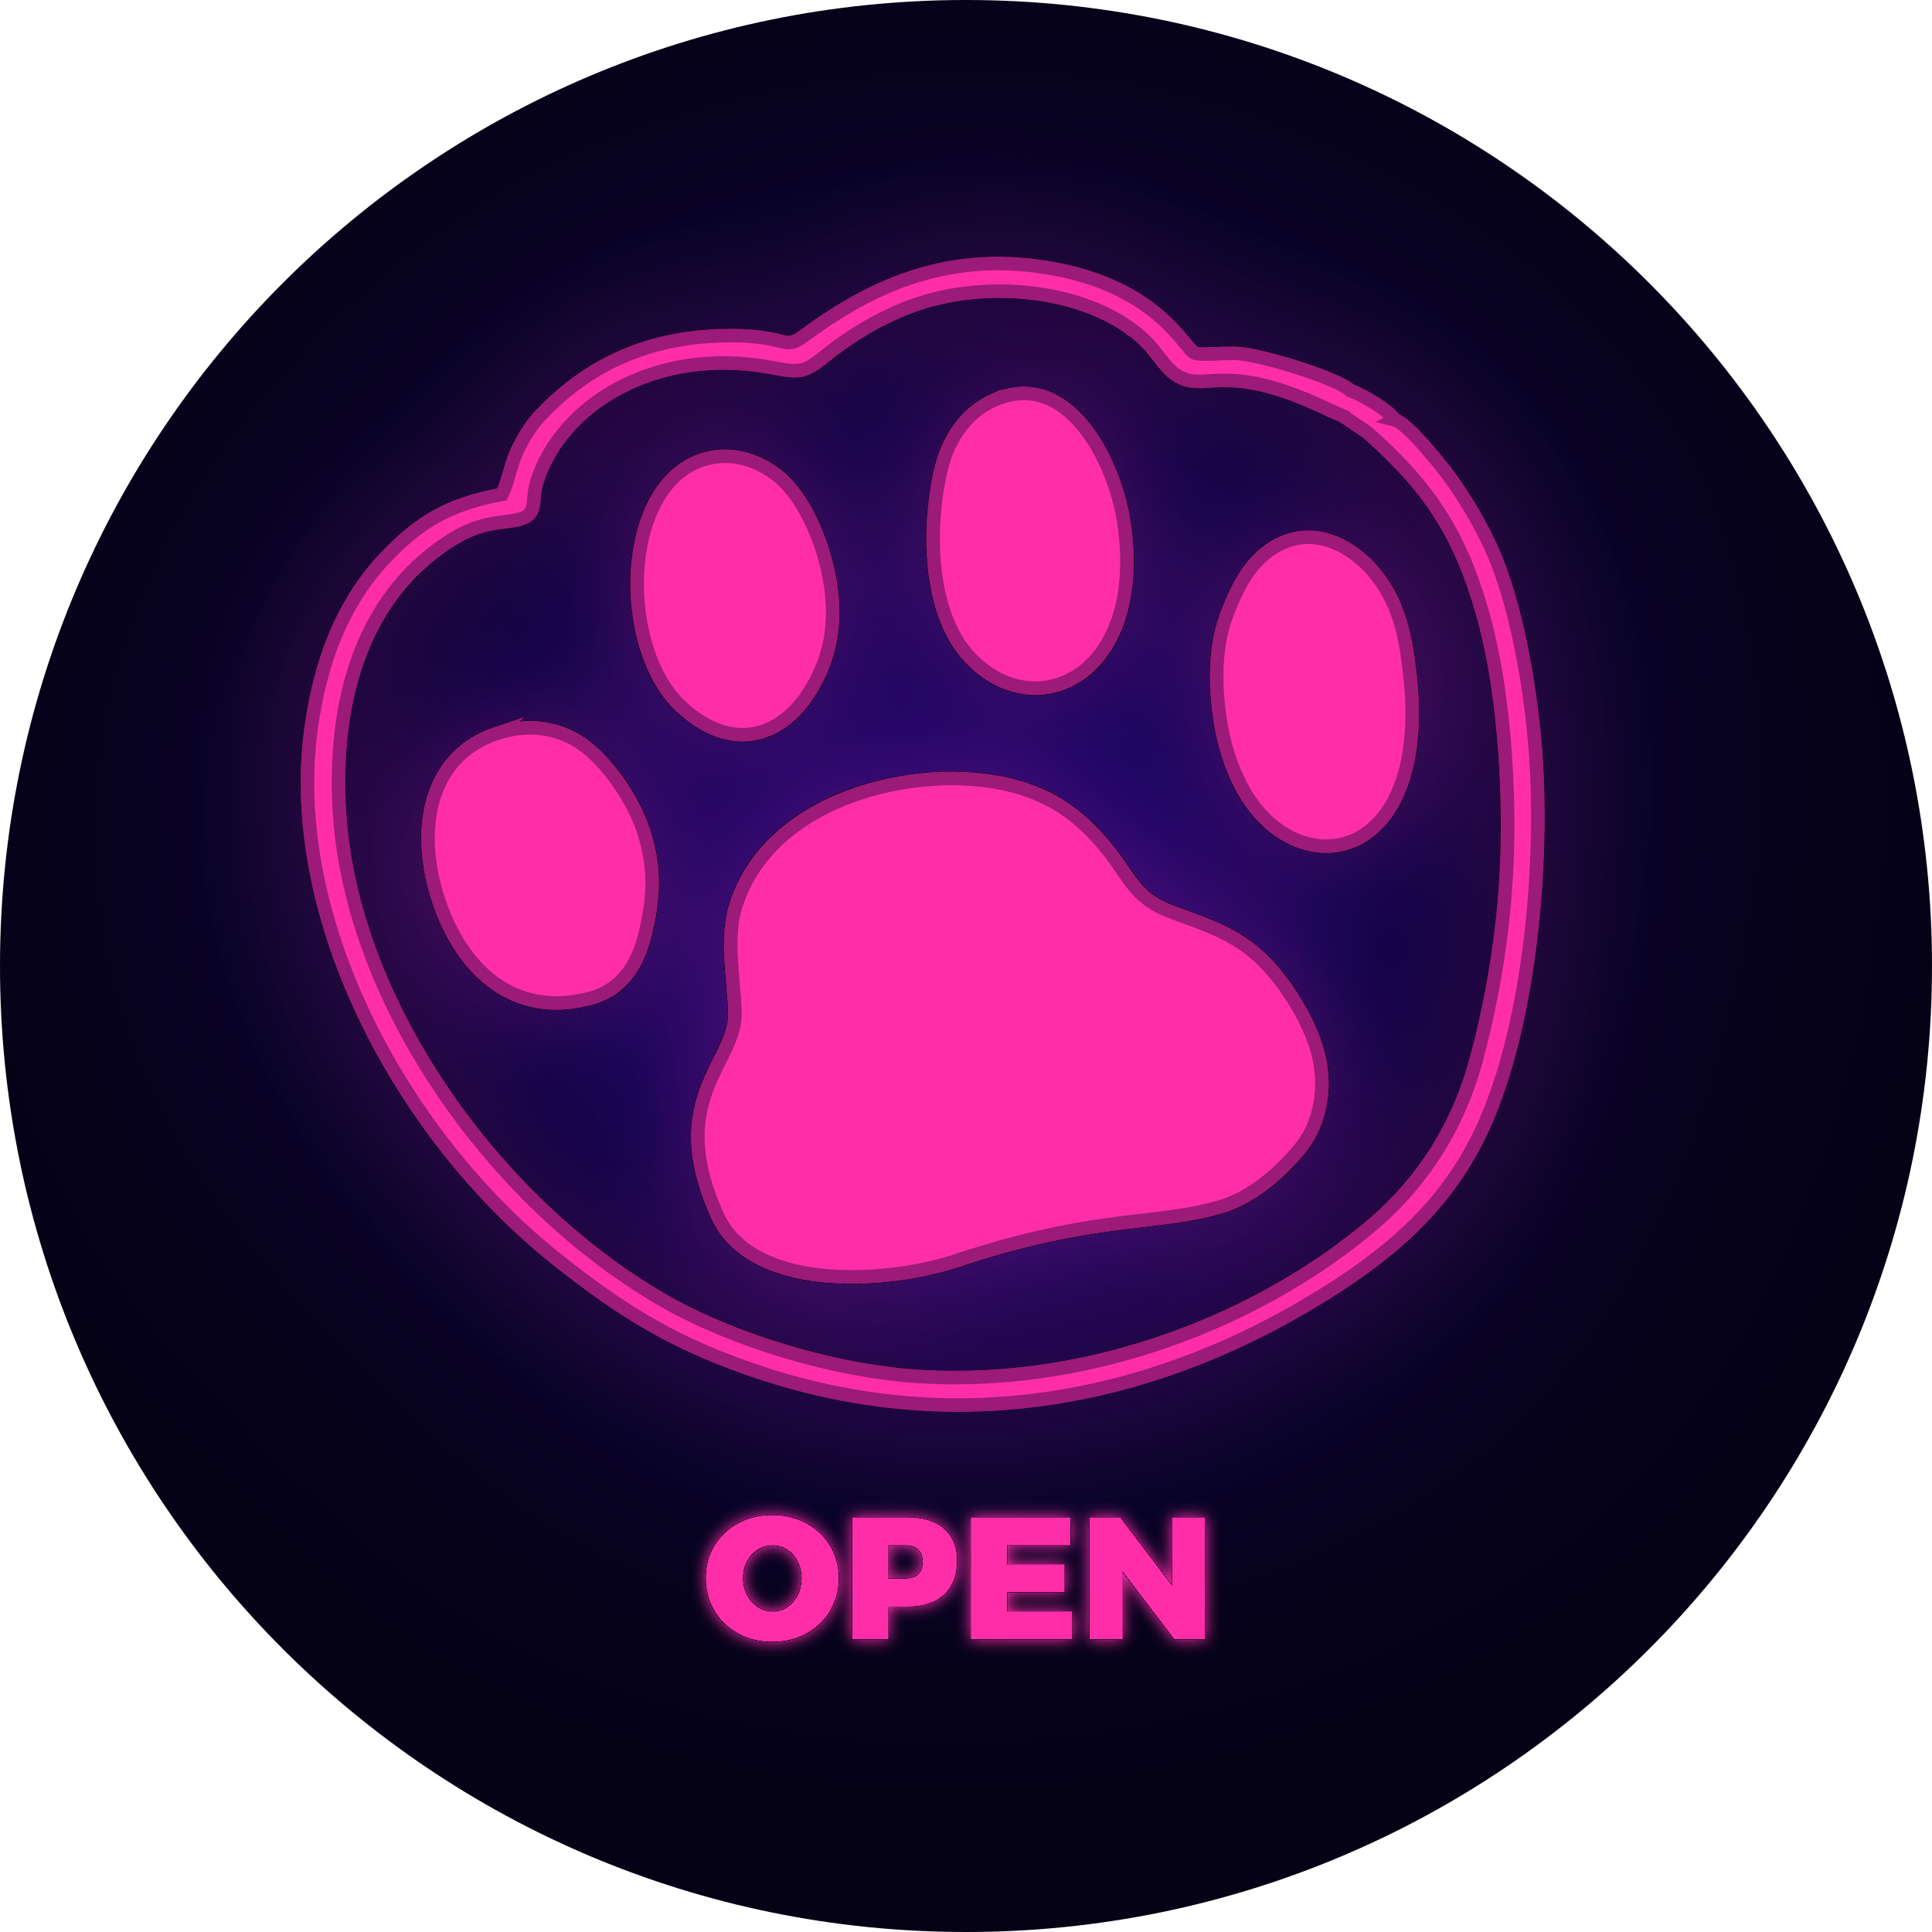
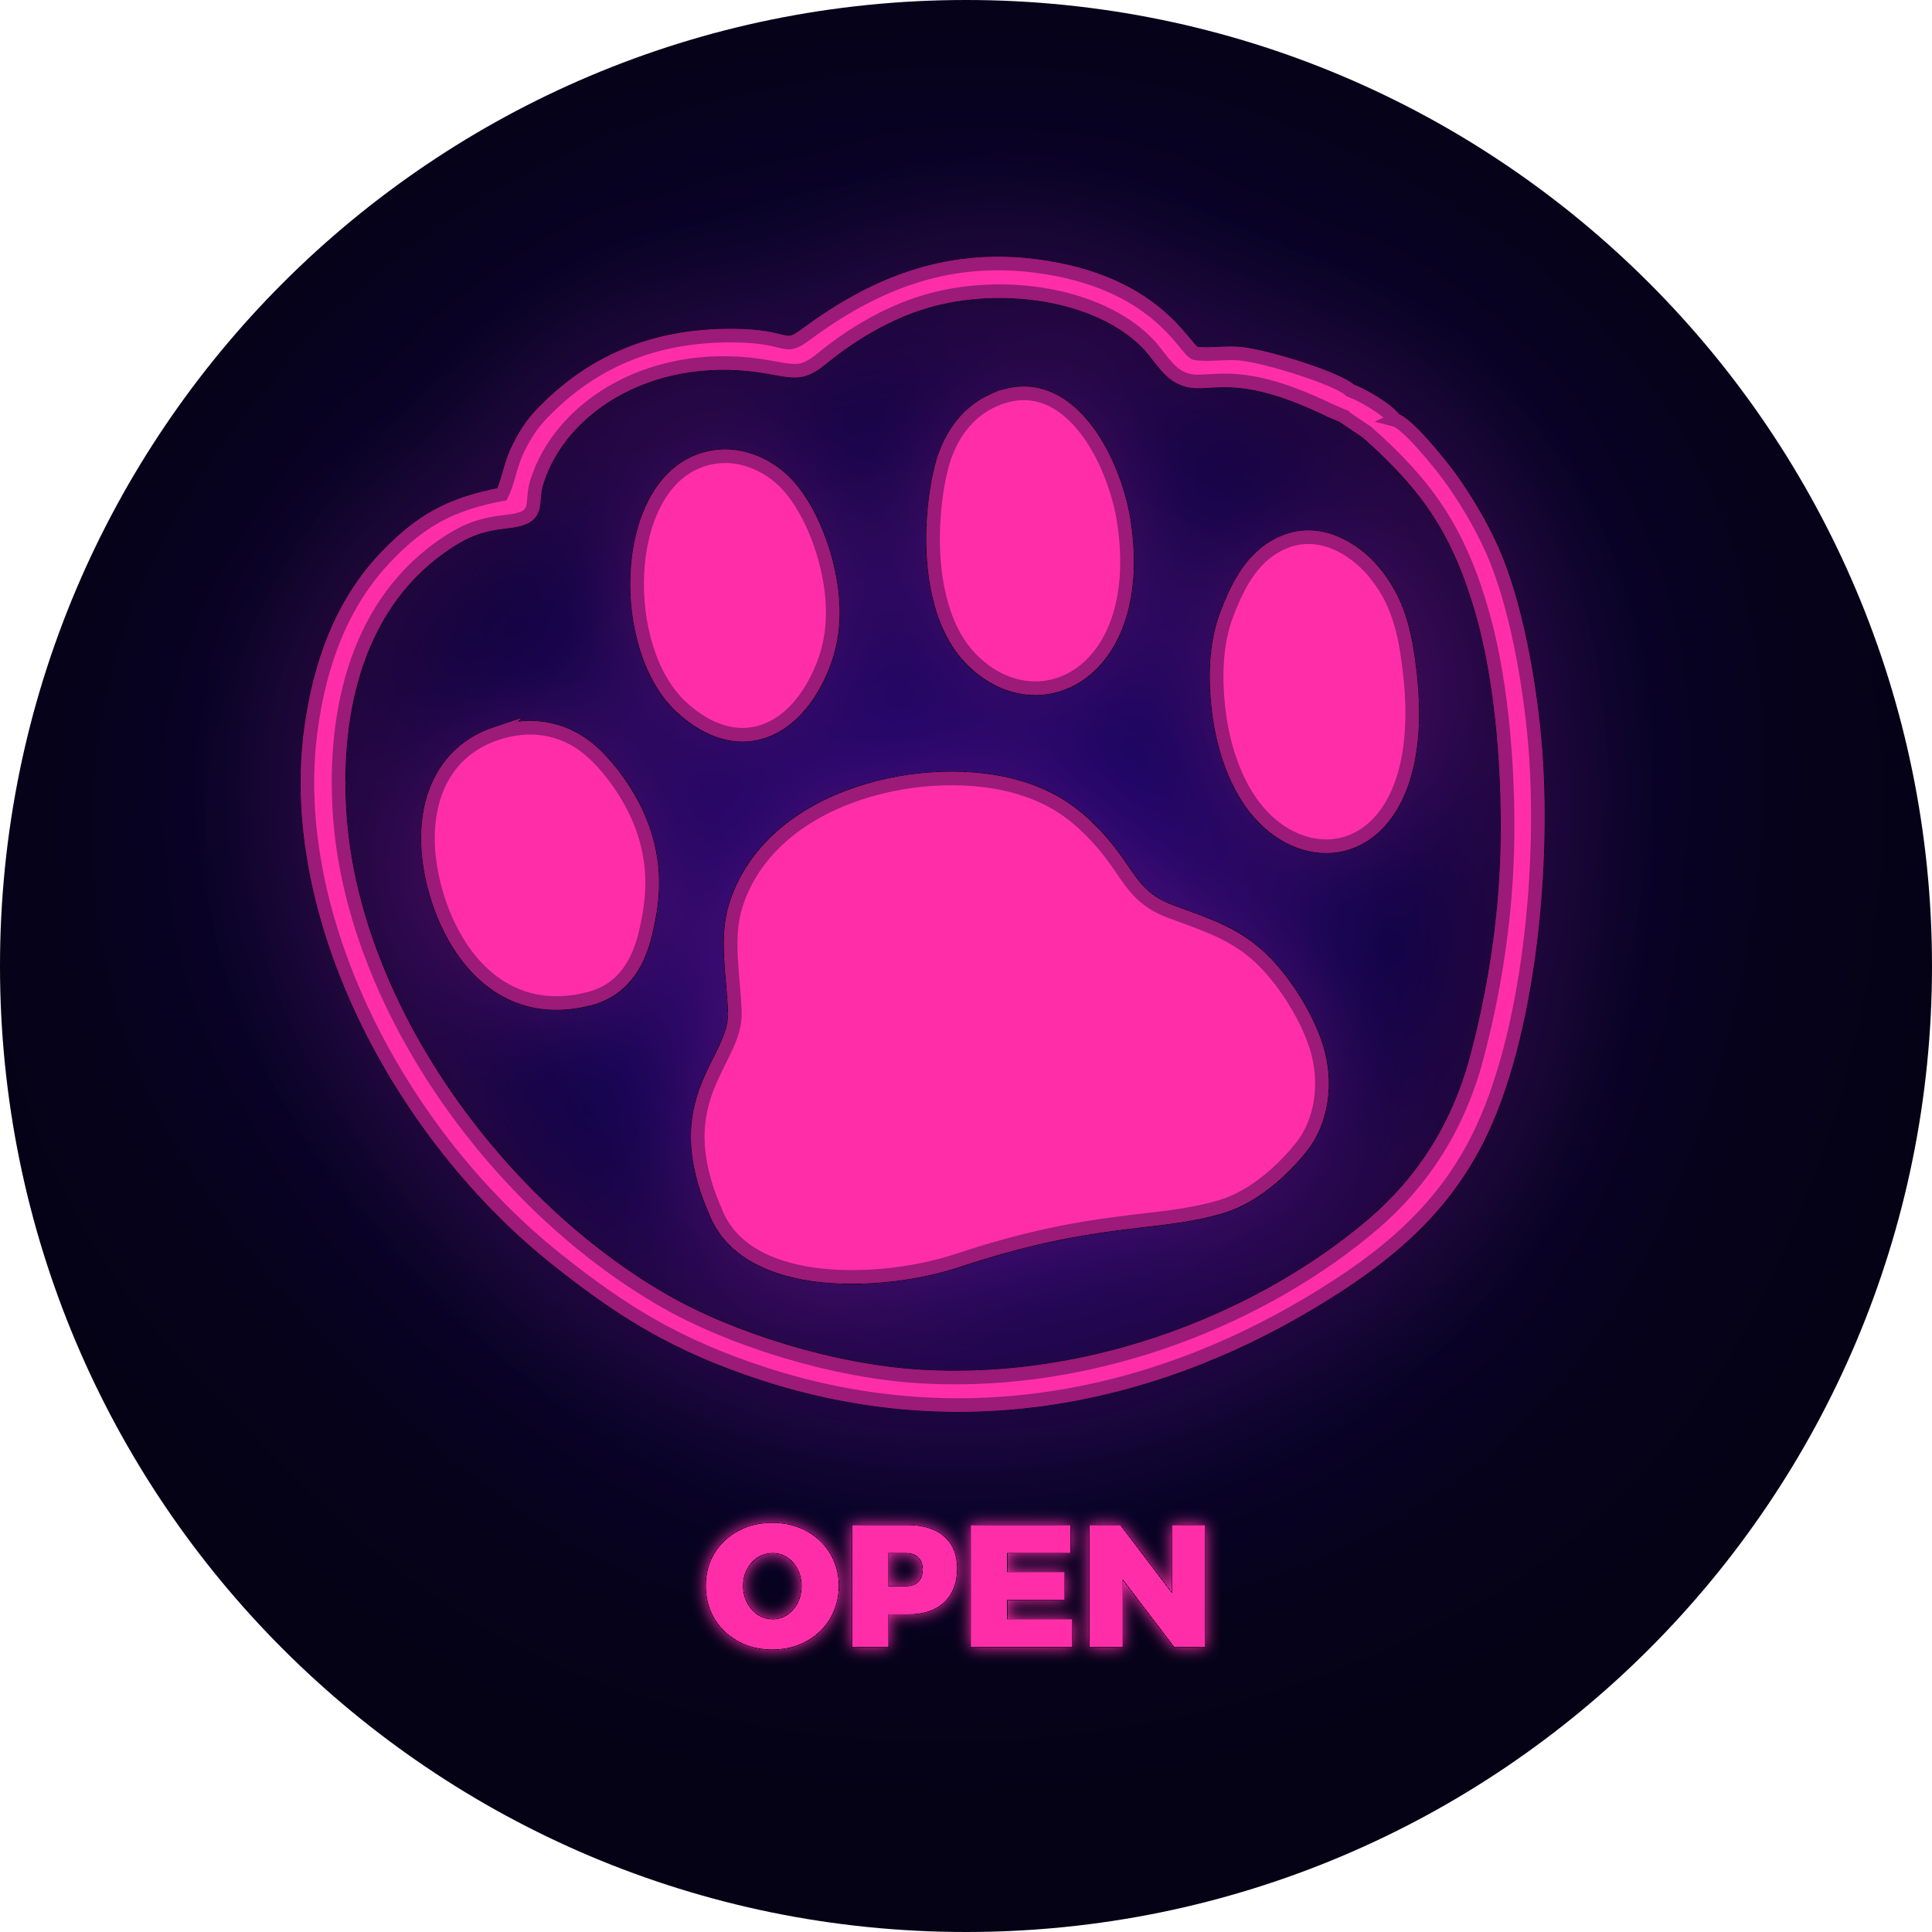
- <svg xmlns="http://www.w3.org/2000/svg" width="132" height="132" viewBox="0 0 132 132" fill="none">
-   <circle cx="66" cy="66" r="66" fill="#050215" />
-   <mask id="mask0_171_145" style="mask-type:alpha" maskUnits="userSpaceOnUse" x="0" y="0" width="132" height="132">
-     <circle cx="66" cy="66" r="66" fill="#050215" />
+ <svg xmlns="http://www.w3.org/2000/svg" width="916" height="916" viewBox="0 0 916 916" fill="none">
+   <circle cx="458" cy="458" r="458" fill="#050215" />
+   <mask id="mask0_171_145" style="mask-type:alpha" maskUnits="userSpaceOnUse" x="0" y="0" width="916" height="916">
+     <circle cx="458" cy="458" r="458" fill="#050215" />
  </mask>
  <g mask="url(#mask0_171_145)">
    <g filter="url(#filter0_dd_171_145)">
-       <path fill-rule="evenodd" clip-rule="evenodd" d="M65.37 86.135C74.967 82.949 78.992 83.78 83.467 82.431C85.926 81.69 87.997 79.552 88.985 78.276C90.192 76.716 90.778 74.113 89.906 71.436C89.198 69.265 87.596 66.817 86.081 65.41C84.316 63.773 82.48 63.205 79.987 62.278C77.34 61.294 77.154 59.681 75.23 57.502C73.58 55.632 71.985 54.518 69.667 53.815C63.512 51.947 52.763 54.121 50.284 61.823C49.555 64.094 50.123 66.684 50.208 69.151C50.327 72.571 45.474 74.988 48.893 82.788C51.062 88.308 60.497 87.755 65.37 86.135V86.135ZM91.738 28.415L93.403 29.536C97.573 33.23 99.705 36.34 101.294 41.926C102.711 46.912 103.116 53.392 102.973 58.276C102.832 63.121 102.043 67.981 100.861 72.373C99.619 76.989 97.195 80.737 93.856 83.598C86.585 89.828 75.051 94.749 62.944 94.049C56.966 93.705 49.927 91.501 45.328 88.848C33.65 82.109 24.027 68.41 23.203 55.536C22.756 48.551 24.4 41.042 30.692 36.987C31.93 36.187 32.982 35.811 34.697 35.628C37.005 35.379 36.223 34.453 36.664 32.994C38.28 27.668 44.817 23.635 52.694 25.115C54.624 25.479 54.942 25.496 56.395 24.316C58.159 22.883 60.622 21.376 63.226 20.606C68.432 19.067 74.993 20.059 78.32 23.376C79.205 24.26 79.699 25.381 80.757 25.849C82.546 26.645 84.031 24.709 90.919 28.067L91.738 28.412V28.415ZM95.296 28.677C94.873 28.001 93.035 26.941 92.263 26.675C91.454 25.888 86.683 24.375 84.76 24.163C83.82 24.06 82.425 24.288 81.647 24.128C80.914 23.838 79.015 19.214 70.741 18.165C64.459 17.367 59.511 19.555 55.045 22.855C53.454 24.032 54.044 22.944 50.039 22.925C44.513 22.897 40.295 24.817 36.944 28.345C36.27 29.053 35.743 29.916 35.306 30.853C34.885 31.756 34.681 32.992 34.301 33.765C30.656 34.451 28.687 35.654 26.445 37.966C23.297 41.216 21.835 45.448 21.243 49.806C19.499 62.656 27.351 77.531 38.006 86.02C42.487 89.591 46.203 91.919 52.167 93.862C65.258 98.126 78.237 95.758 89.53 89.009C94.62 85.966 98.425 82.788 100.916 77.894C104.529 70.794 105.591 58.773 104.854 50.562C104.5 46.616 103.581 41.247 101.962 37.595C101.196 35.869 100.085 34.007 99.023 32.555C98.306 31.574 96.133 28.894 95.292 28.679L95.296 28.677ZM47.76 31.498C42.403 33.527 42.285 44.325 46.526 48.278C50.325 51.818 54.334 50.233 56.221 45.488C56.991 43.55 57.091 41.434 56.591 39.08C56.123 36.871 55.114 34.521 53.739 33.057C52.573 31.815 50.268 30.551 47.76 31.498V31.498ZM67.876 27.345C65.85 28.249 64.752 30.169 64.308 31.986C63.387 35.761 63.328 41.859 66.289 44.957C70.852 49.726 78.38 46.078 76.785 35.64C76.153 31.493 72.963 25.075 67.876 27.346V27.345ZM87.476 37.148C85.456 38.118 84.51 40.159 83.812 41.983C83.058 43.96 82.985 46.321 83.291 48.726C83.6 51.162 84.472 53.736 85.993 55.489C90.139 60.267 97.704 57.986 96.323 45.966C96.004 43.188 95.522 41.002 93.784 38.979C92.586 37.585 90.133 35.873 87.476 37.148V37.148ZM33.903 50.116C29.336 51.648 28.342 56.622 29.966 61.537C31.428 65.958 34.873 69.636 40.279 68.228C42.711 67.595 43.673 65.601 44.12 63.684C44.649 61.428 44.813 59.322 43.98 56.793C43.303 54.735 41.835 52.598 40.393 51.319C38.933 50.023 36.695 49.182 33.901 50.118L33.903 50.116Z" fill="#FEFEFE" />
-       <path fill-rule="evenodd" clip-rule="evenodd" d="M65.37 86.135C74.967 82.949 78.992 83.78 83.467 82.431C85.926 81.69 87.997 79.552 88.985 78.276C90.192 76.716 90.778 74.113 89.906 71.436C89.198 69.265 87.596 66.817 86.081 65.41C84.316 63.773 82.48 63.205 79.987 62.278C77.34 61.294 77.154 59.681 75.23 57.502C73.58 55.632 71.985 54.518 69.667 53.815C63.512 51.947 52.763 54.121 50.284 61.823C49.555 64.094 50.123 66.684 50.208 69.151C50.327 72.571 45.474 74.988 48.893 82.788C51.062 88.308 60.497 87.755 65.37 86.135V86.135ZM91.738 28.415L93.403 29.536C97.573 33.23 99.705 36.34 101.294 41.926C102.711 46.912 103.116 53.392 102.973 58.276C102.832 63.121 102.043 67.981 100.861 72.373C99.619 76.989 97.195 80.737 93.856 83.598C86.585 89.828 75.051 94.749 62.944 94.049C56.966 93.705 49.927 91.501 45.328 88.848C33.65 82.109 24.027 68.41 23.203 55.536C22.756 48.551 24.4 41.042 30.692 36.987C31.93 36.187 32.982 35.811 34.697 35.628C37.005 35.379 36.223 34.453 36.664 32.994C38.28 27.668 44.817 23.635 52.694 25.115C54.624 25.479 54.942 25.496 56.395 24.316C58.159 22.883 60.622 21.376 63.226 20.606C68.432 19.067 74.993 20.059 78.32 23.376C79.205 24.26 79.699 25.381 80.757 25.849C82.546 26.645 84.031 24.709 90.919 28.067L91.738 28.412V28.415ZM95.296 28.677C94.873 28.001 93.035 26.941 92.263 26.675C91.454 25.888 86.683 24.375 84.76 24.163C83.82 24.06 82.425 24.288 81.647 24.128C80.914 23.838 79.015 19.214 70.741 18.165C64.459 17.367 59.511 19.555 55.045 22.855C53.454 24.032 54.044 22.944 50.039 22.925C44.513 22.897 40.295 24.817 36.944 28.345C36.27 29.053 35.743 29.916 35.306 30.853C34.885 31.756 34.681 32.992 34.301 33.765C30.656 34.451 28.687 35.654 26.445 37.966C23.297 41.216 21.835 45.448 21.243 49.806C19.499 62.656 27.351 77.531 38.006 86.02C42.487 89.591 46.203 91.919 52.167 93.862C65.258 98.126 78.237 95.758 89.53 89.009C94.62 85.966 98.425 82.788 100.916 77.894C104.529 70.794 105.591 58.773 104.854 50.562C104.5 46.616 103.581 41.247 101.962 37.595C101.196 35.869 100.085 34.007 99.023 32.555C98.306 31.574 96.133 28.894 95.292 28.679L95.296 28.677ZM47.76 31.498C42.403 33.527 42.285 44.325 46.526 48.278C50.325 51.818 54.334 50.233 56.221 45.488C56.991 43.55 57.091 41.434 56.591 39.08C56.123 36.871 55.114 34.521 53.739 33.057C52.573 31.815 50.268 30.551 47.76 31.498V31.498ZM67.876 27.345C65.85 28.249 64.752 30.169 64.308 31.986C63.387 35.761 63.328 41.859 66.289 44.957C70.852 49.726 78.38 46.078 76.785 35.64C76.153 31.493 72.963 25.075 67.876 27.346V27.345ZM87.476 37.148C85.456 38.118 84.51 40.159 83.812 41.983C83.058 43.96 82.985 46.321 83.291 48.726C83.6 51.162 84.472 53.736 85.993 55.489C90.139 60.267 97.704 57.986 96.323 45.966C96.004 43.188 95.522 41.002 93.784 38.979C92.586 37.585 90.133 35.873 87.476 37.148V37.148ZM33.903 50.116C29.336 51.648 28.342 56.622 29.966 61.537C31.428 65.958 34.873 69.636 40.279 68.228C42.711 67.595 43.673 65.601 44.12 63.684C44.649 61.428 44.813 59.322 43.98 56.793C43.303 54.735 41.835 52.598 40.393 51.319C38.933 50.023 36.695 49.182 33.901 50.118L33.903 50.116Z" fill="#FF2EA8" stroke="#9C1A78" stroke-width="0.935" stroke-miterlimit="22.926" />
+       <path fill-rule="evenodd" clip-rule="evenodd" d="M453.625 597.727C520.224 575.614 548.153 581.379 579.21 572.022C596.274 566.876 610.647 552.045 617.5 543.185C625.876 532.359 629.941 514.3 623.891 495.719C618.982 480.657 607.859 463.666 597.349 453.908C585.097 442.548 572.357 438.604 555.061 432.172C536.691 425.339 535.399 414.149 522.046 399.027C510.597 386.053 499.529 378.321 483.444 373.443C440.734 360.481 366.139 375.566 348.939 429.016C343.88 444.769 347.824 462.744 348.408 479.868C349.238 503.595 315.557 520.368 339.285 574.497C354.337 612.801 419.808 608.965 453.625 597.727V597.727ZM636.604 197.183L648.162 204.962C677.097 230.595 691.891 252.174 702.918 290.938C712.749 325.539 715.564 370.506 714.571 404.403C713.592 438.021 708.113 471.749 699.913 502.224C691.293 534.253 674.473 560.261 651.303 580.117C600.843 623.347 520.809 657.5 436.791 652.645C395.306 650.254 346.464 634.962 314.551 616.551C233.511 569.788 166.734 474.722 161.01 385.385C157.909 336.911 169.318 284.809 212.979 256.664C221.572 251.118 228.874 248.508 240.772 247.234C256.789 245.511 251.364 239.078 254.423 228.956C265.641 192 311.002 164.013 365.663 174.281C379.057 176.805 381.26 176.927 391.349 168.735C403.586 158.795 420.678 148.333 438.749 142.993C474.877 132.313 520.401 139.194 543.489 162.217C549.635 168.346 553.062 176.126 560.405 179.378C572.819 184.9 583.126 171.465 630.92 194.768L636.604 197.158V197.183ZM661.297 199.003C658.36 194.306 645.606 186.952 640.248 185.107C634.632 179.645 601.523 169.147 588.184 167.679C581.657 166.963 571.976 168.54 566.578 167.436C561.492 165.421 548.317 133.332 490.895 126.05C447.302 120.516 412.969 135.699 381.98 158.6C370.939 166.768 375.032 159.219 347.239 159.086C308.894 158.892 279.619 172.218 256.368 196.697C251.69 201.613 248.033 207.596 245 214.101C242.077 220.364 240.663 228.944 238.025 234.309C212.734 239.066 199.069 247.416 183.513 263.461C161.662 286.01 151.519 315.381 147.412 345.625C135.311 434.793 189.795 538.015 263.738 596.926C294.835 621.709 320.615 637.863 362.006 651.346C452.85 680.935 542.918 664.502 621.28 617.667C656.606 596.55 683.012 574.497 700.294 540.539C725.368 491.265 732.737 407.85 727.625 350.868C725.164 323.488 718.786 286.229 707.555 260.888C702.239 248.909 694.529 235.983 687.159 225.91C682.182 219.101 667.103 200.508 661.27 199.015L661.297 199.003ZM331.425 218.58C294.25 232.658 293.434 307.589 322.859 335.018C349.224 359.583 377.044 348.587 390.139 315.66C395.482 302.213 396.176 287.528 392.708 271.192C389.459 255.863 382.456 239.552 372.911 229.393C364.82 220.776 348.83 212.002 331.425 218.58V218.58ZM471.016 189.755C456.956 196.03 449.341 209.356 446.255 221.966C439.864 248.156 439.456 290.477 460.002 311.971C491.67 345.067 543.911 319.75 532.843 247.319C528.451 218.543 506.314 174.002 471.016 189.767V189.755ZM607.03 257.781C593.011 264.517 586.443 278.68 581.603 291.338C576.368 305.053 575.865 321.437 577.986 338.125C580.134 355.031 586.185 372.896 596.737 385.057C625.509 418.214 678.008 402.388 668.422 318.974C666.206 299.701 662.861 284.53 650.8 270.488C642.492 260.815 625.468 248.933 607.03 257.781V257.781ZM235.265 347.774C203.569 358.405 196.676 392.922 207.948 427.026C218.091 457.707 241.995 483.23 279.511 473.46C296.385 469.067 303.061 455.231 306.161 441.929C309.833 426.273 310.975 411.661 305.196 394.111C300.491 379.826 290.307 364.995 280.299 356.124C270.169 347.13 254.641 341.293 235.251 347.786L235.265 347.774Z" fill="#FEFEFE" />
+       <path fill-rule="evenodd" clip-rule="evenodd" d="M453.625 597.727C520.224 575.614 548.153 581.379 579.21 572.022C596.274 566.876 610.647 552.045 617.5 543.185C625.876 532.359 629.941 514.3 623.891 495.719C618.982 480.657 607.859 463.666 597.349 453.908C585.097 442.548 572.357 438.604 555.061 432.172C536.691 425.339 535.399 414.149 522.046 399.027C510.597 386.053 499.529 378.321 483.444 373.443C440.734 360.481 366.139 375.566 348.939 429.016C343.88 444.769 347.824 462.744 348.408 479.868C349.238 503.595 315.557 520.368 339.285 574.497C354.337 612.801 419.808 608.965 453.625 597.727V597.727ZM636.604 197.183L648.162 204.962C677.097 230.595 691.891 252.174 702.918 290.938C712.749 325.539 715.564 370.506 714.571 404.403C713.592 438.021 708.113 471.749 699.913 502.224C691.293 534.253 674.473 560.261 651.303 580.117C600.843 623.347 520.809 657.5 436.791 652.645C395.306 650.254 346.464 634.962 314.551 616.551C233.511 569.788 166.734 474.722 161.01 385.385C157.909 336.911 169.318 284.809 212.979 256.664C221.572 251.118 228.874 248.508 240.772 247.234C256.789 245.511 251.364 239.078 254.423 228.956C265.641 192 311.002 164.013 365.663 174.281C379.057 176.805 381.26 176.927 391.349 168.735C403.586 158.795 420.678 148.333 438.749 142.993C474.877 132.313 520.401 139.194 543.489 162.217C549.635 168.346 553.062 176.126 560.405 179.378C572.819 184.9 583.126 171.465 630.92 194.768L636.604 197.158V197.183ZM661.297 199.003C658.36 194.306 645.606 186.952 640.248 185.107C634.632 179.645 601.523 169.147 588.184 167.679C581.657 166.963 571.976 168.54 566.578 167.436C561.492 165.421 548.317 133.332 490.895 126.05C447.302 120.516 412.969 135.699 381.98 158.6C370.939 166.768 375.032 159.219 347.239 159.086C308.894 158.892 279.619 172.218 256.368 196.697C251.69 201.613 248.033 207.596 245 214.101C242.077 220.364 240.663 228.944 238.025 234.309C212.734 239.066 199.069 247.416 183.513 263.461C161.662 286.01 151.519 315.381 147.412 345.625C135.311 434.793 189.795 538.015 263.738 596.926C294.835 621.709 320.615 637.863 362.006 651.346C452.85 680.935 542.918 664.502 621.28 617.667C656.606 596.55 683.012 574.497 700.294 540.539C725.368 491.265 732.737 407.85 727.625 350.868C725.164 323.488 718.786 286.229 707.555 260.888C702.239 248.909 694.529 235.983 687.159 225.91C682.182 219.101 667.103 200.508 661.27 199.015L661.297 199.003ZM331.425 218.58C294.25 232.658 293.434 307.589 322.859 335.018C349.224 359.583 377.044 348.587 390.139 315.66C395.482 302.213 396.176 287.528 392.708 271.192C389.459 255.863 382.456 239.552 372.911 229.393C364.82 220.776 348.83 212.002 331.425 218.58V218.58ZM471.016 189.755C456.956 196.03 449.341 209.356 446.255 221.966C439.864 248.156 439.456 290.477 460.002 311.971C491.67 345.067 543.911 319.75 532.843 247.319C528.451 218.543 506.314 174.002 471.016 189.767V189.755ZM607.03 257.781C593.011 264.517 586.443 278.68 581.603 291.338C576.368 305.053 575.865 321.437 577.986 338.125C580.134 355.031 586.185 372.896 596.737 385.057C625.509 418.214 678.008 402.388 668.422 318.974C666.206 299.701 662.861 284.53 650.8 270.488C642.492 260.815 625.468 248.933 607.03 257.781V257.781ZM235.265 347.774C203.569 358.405 196.676 392.922 207.948 427.026C218.091 457.707 241.995 483.23 279.511 473.46C296.385 469.067 303.061 455.231 306.161 441.929C309.833 426.273 310.975 411.661 305.196 394.111C300.491 379.826 290.307 364.995 280.299 356.124C270.169 347.13 254.641 341.293 235.251 347.786L235.265 347.774Z" fill="#FF2EA8" stroke="#9C1A78" stroke-width="6.486" stroke-miterlimit="22.926" />
    </g>
  </g>
  <g filter="url(#filter1_d_171_145)">
-     <path d="M52.766 103.521C53.423 103.521 54.025 103.628 54.571 103.842C55.125 104.056 55.604 104.357 56.008 104.745C56.42 105.132 56.736 105.588 56.958 106.11C57.188 106.633 57.302 107.203 57.302 107.82C57.302 108.438 57.188 109.015 56.958 109.554C56.736 110.084 56.42 110.543 56.008 110.931C55.604 111.319 55.125 111.624 54.571 111.846C54.025 112.059 53.423 112.166 52.766 112.166C52.109 112.166 51.504 112.059 50.95 111.846C50.403 111.624 49.924 111.319 49.513 110.931C49.109 110.543 48.792 110.084 48.563 109.554C48.341 109.023 48.23 108.446 48.23 107.82C48.23 107.195 48.341 106.621 48.563 106.098C48.792 105.576 49.109 105.125 49.513 104.745C49.924 104.357 50.403 104.056 50.95 103.842C51.504 103.628 52.109 103.521 52.766 103.521ZM52.802 105.576C52.525 105.576 52.26 105.631 52.006 105.742C51.761 105.853 51.543 106.011 51.353 106.217C51.171 106.423 51.025 106.664 50.914 106.941C50.811 107.211 50.76 107.507 50.76 107.832C50.76 108.157 50.815 108.457 50.926 108.734C51.037 109.012 51.183 109.253 51.365 109.459C51.555 109.665 51.773 109.827 52.018 109.946C52.264 110.057 52.525 110.112 52.802 110.112C53.071 110.112 53.324 110.057 53.562 109.946C53.799 109.827 54.009 109.665 54.191 109.459C54.373 109.253 54.516 109.012 54.619 108.734C54.722 108.457 54.773 108.157 54.773 107.832C54.773 107.507 54.722 107.211 54.619 106.941C54.516 106.664 54.373 106.423 54.191 106.217C54.009 106.011 53.799 105.853 53.562 105.742C53.324 105.631 53.071 105.576 52.802 105.576ZM62.002 103.676C63.079 103.676 63.91 103.933 64.496 104.448C65.089 104.962 65.386 105.687 65.386 106.621C65.386 107.618 65.089 108.394 64.496 108.948C63.91 109.494 63.079 109.768 62.002 109.768H59.615L60.696 108.687V112H58.226V103.676H62.002ZM61.883 107.856C62.255 107.856 62.54 107.757 62.738 107.559C62.944 107.361 63.047 107.072 63.047 106.692C63.047 106.336 62.944 106.063 62.738 105.873C62.54 105.675 62.255 105.576 61.883 105.576H59.615L60.696 104.507V108.936L59.615 107.856H61.883ZM66.332 103.676H73.136V105.576H68.802V106.882H72.732V108.782H68.802V110.1H73.255V112H66.332V103.676ZM74.438 103.676H76.539L80.731 109.186L80.078 109.411V103.676H82.334V112H80.232L76.052 106.514L76.706 106.288V112H74.438V103.676Z" fill="#FF2EA8" />
+     <path d="M366.168 722.043C370.728 722.043 374.903 722.785 378.693 724.268C382.539 725.751 385.862 727.839 388.664 730.531C391.521 733.222 393.718 736.381 395.256 740.007C396.849 743.633 397.646 747.588 397.646 751.873C397.646 756.158 396.849 760.168 395.256 763.904C393.718 767.585 391.521 770.771 388.664 773.463C385.862 776.154 382.539 778.269 378.693 779.808C374.903 781.291 370.728 782.033 366.168 782.033C361.608 782.033 357.406 781.291 353.56 779.808C349.77 778.269 346.446 776.154 343.59 773.463C340.788 770.771 338.59 767.585 336.997 763.904C335.459 760.223 334.69 756.213 334.69 751.873C334.69 747.533 335.459 743.55 336.997 739.925C338.59 736.299 340.788 733.168 343.59 730.531C346.446 727.839 349.77 725.751 353.56 724.268C357.406 722.785 361.608 722.043 366.168 722.043ZM366.415 736.299C364.492 736.299 362.652 736.683 360.894 737.453C359.191 738.222 357.681 739.32 356.362 740.749C355.099 742.177 354.082 743.852 353.313 745.775C352.599 747.643 352.242 749.703 352.242 751.955C352.242 754.208 352.626 756.295 353.396 758.218C354.165 760.141 355.181 761.816 356.444 763.245C357.763 764.673 359.274 765.799 360.977 766.623C362.68 767.392 364.492 767.777 366.415 767.777C368.283 767.777 370.041 767.392 371.689 766.623C373.337 765.799 374.793 764.673 376.056 763.245C377.32 761.816 378.309 760.141 379.023 758.218C379.737 756.295 380.094 754.208 380.094 751.955C380.094 749.703 379.737 747.643 379.023 745.775C378.309 743.852 377.32 742.177 376.056 740.749C374.793 739.32 373.337 738.222 371.689 737.453C370.041 736.683 368.283 736.299 366.415 736.299ZM430.258 723.114C437.729 723.114 443.497 724.9 447.562 728.471C451.682 732.041 453.743 737.068 453.743 743.55C453.743 750.472 451.682 755.856 447.562 759.701C443.497 763.492 437.729 765.387 430.258 765.387H413.695L421.193 757.888V780.879H404.053V723.114H430.258ZM429.434 752.12C432.016 752.12 433.993 751.434 435.367 750.06C436.795 748.687 437.509 746.682 437.509 744.045C437.509 741.573 436.795 739.677 435.367 738.359C433.993 736.986 432.016 736.299 429.434 736.299H413.695L421.193 728.883V759.619L413.695 752.12H429.434ZM460.303 723.114H507.52V736.299H477.443V745.363H504.718V758.548H477.443V767.694H508.344V780.879H460.303V723.114ZM516.553 723.114H531.138L560.227 761.349L555.694 762.915V723.114H571.351V780.879H556.766L527.76 742.809L532.292 741.243V780.879H516.553V723.114Z" fill="#FF2EA8" />
  </g>
  <defs>
-     <filter id="filter0_dd_171_145" x="-40.765" y="-43.765" width="207.605" height="201.53" filterUnits="userSpaceOnUse" color-interpolation-filters="sRGB">
+     <filter id="filter0_dd_171_145" x="-282.887" y="-303.704" width="1440.65" height="1398.5" filterUnits="userSpaceOnUse" color-interpolation-filters="sRGB">
      <feFlood flood-opacity="0" result="BackgroundImageFix" />
      <feColorMatrix in="SourceAlpha" type="matrix" values="0 0 0 0 0 0 0 0 0 0 0 0 0 0 0 0 0 0 127 0" result="hardAlpha" />
      <feOffset />
-       <feGaussianBlur stdDeviation="30.649" />
+       <feGaussianBlur stdDeviation="212.684" />
      <feComposite in2="hardAlpha" operator="out" />
      <feColorMatrix type="matrix" values="0 0 0 0 0.134 0 0 0 0 0.019 0 0 0 0 0.75 0 0 0 0.8 0" />
      <feBlend mode="normal" in2="BackgroundImageFix" result="effect1_dropShadow_171_145" />
      <feColorMatrix in="SourceAlpha" type="matrix" values="0 0 0 0 0 0 0 0 0 0 0 0 0 0 0 0 0 0 127 0" result="hardAlpha" />
      <feOffset />
-       <feGaussianBlur stdDeviation="4.358" />
+       <feGaussianBlur stdDeviation="30.245" />
      <feComposite in2="hardAlpha" operator="out" />
      <feColorMatrix type="matrix" values="0 0 0 0 1 0 0 0 0 0.176 0 0 0 0 0.659 0 0 0 0.3 0" />
      <feBlend mode="normal" in2="effect1_dropShadow_171_145" result="effect2_dropShadow_171_145" />
      <feBlend mode="normal" in="SourceGraphic" in2="effect2_dropShadow_171_145" result="shape" />
    </filter>
-     <filter id="filter1_d_171_145" x="47.215" y="102.506" width="36.134" height="10.675" filterUnits="userSpaceOnUse" color-interpolation-filters="sRGB">
+     <filter id="filter1_d_171_145" x="327.646" y="714.999" width="250.75" height="74.078" filterUnits="userSpaceOnUse" color-interpolation-filters="sRGB">
      <feFlood flood-opacity="0" result="BackgroundImageFix" />
      <feColorMatrix in="SourceAlpha" type="matrix" values="0 0 0 0 0 0 0 0 0 0 0 0 0 0 0 0 0 0 127 0" result="hardAlpha" />
      <feOffset />
-       <feGaussianBlur stdDeviation="0.508" />
+       <feGaussianBlur stdDeviation="3.522" />
      <feComposite in2="hardAlpha" operator="out" />
      <feColorMatrix type="matrix" values="0 0 0 0 1 0 0 0 0 0.18 0 0 0 0 0.659 0 0 0 1 0" />
      <feBlend mode="normal" in2="BackgroundImageFix" result="effect1_dropShadow_171_145" />
      <feBlend mode="normal" in="SourceGraphic" in2="effect1_dropShadow_171_145" result="shape" />
    </filter>
  </defs>
</svg>
